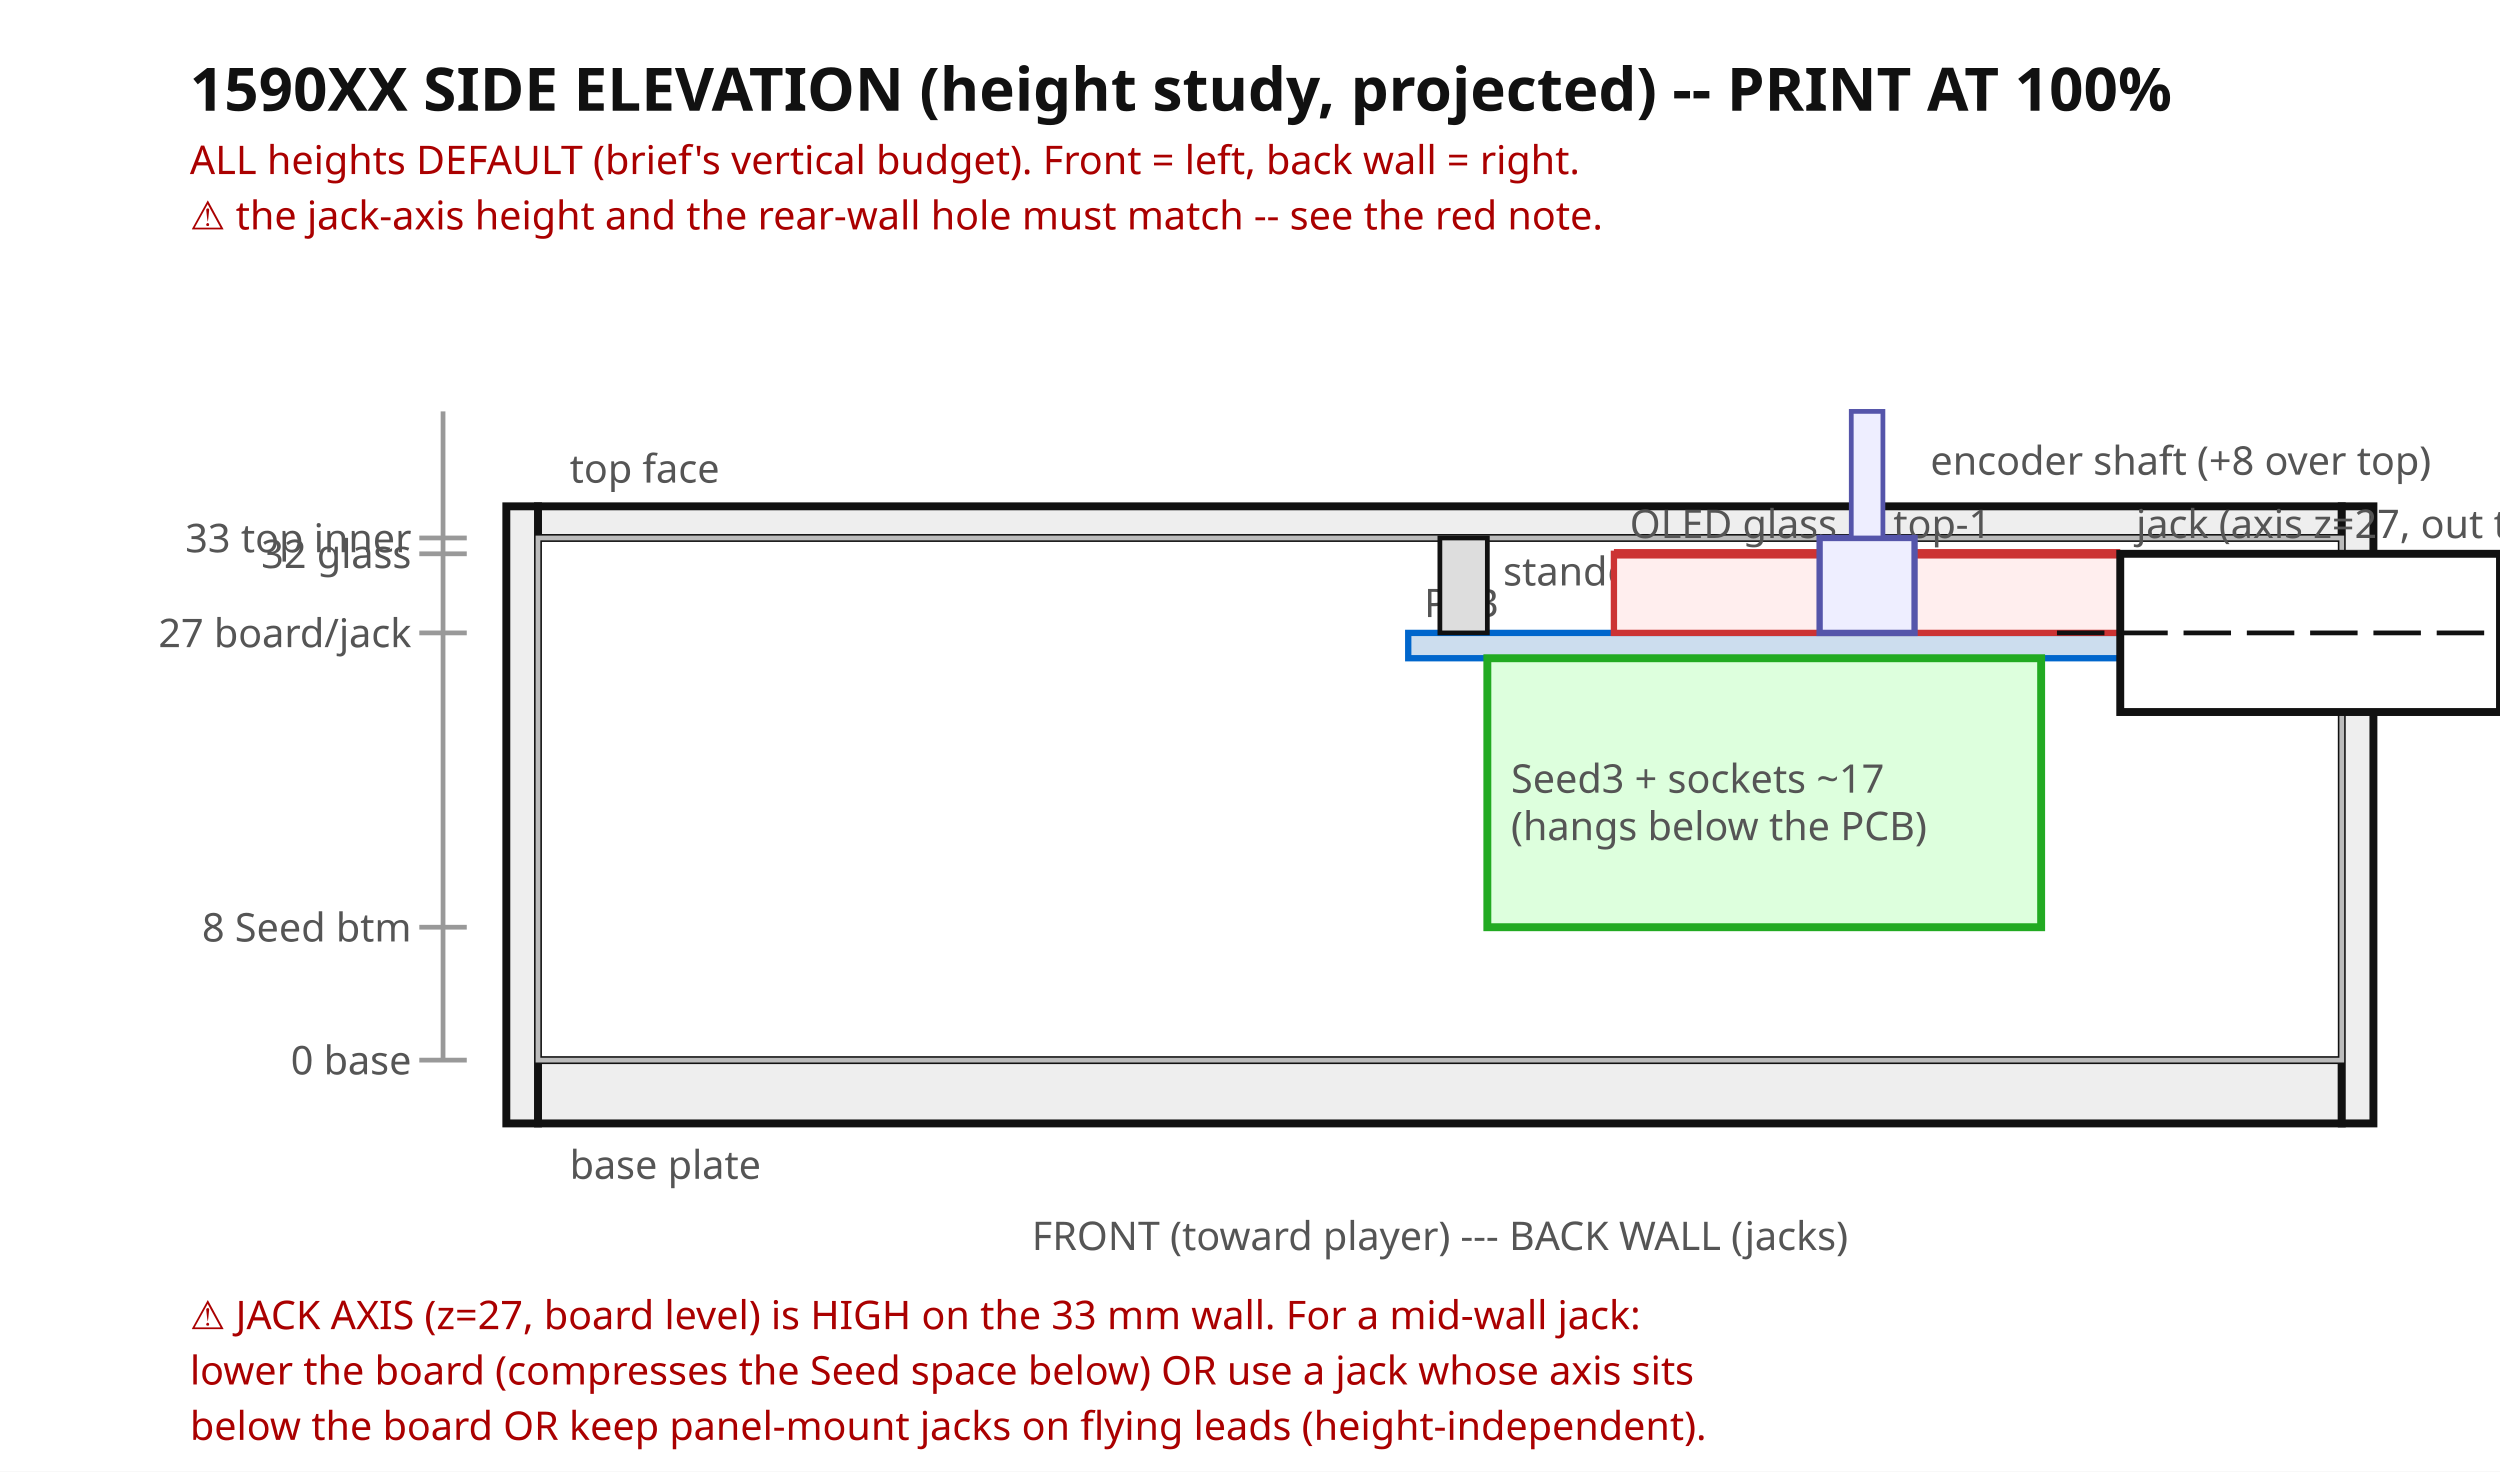
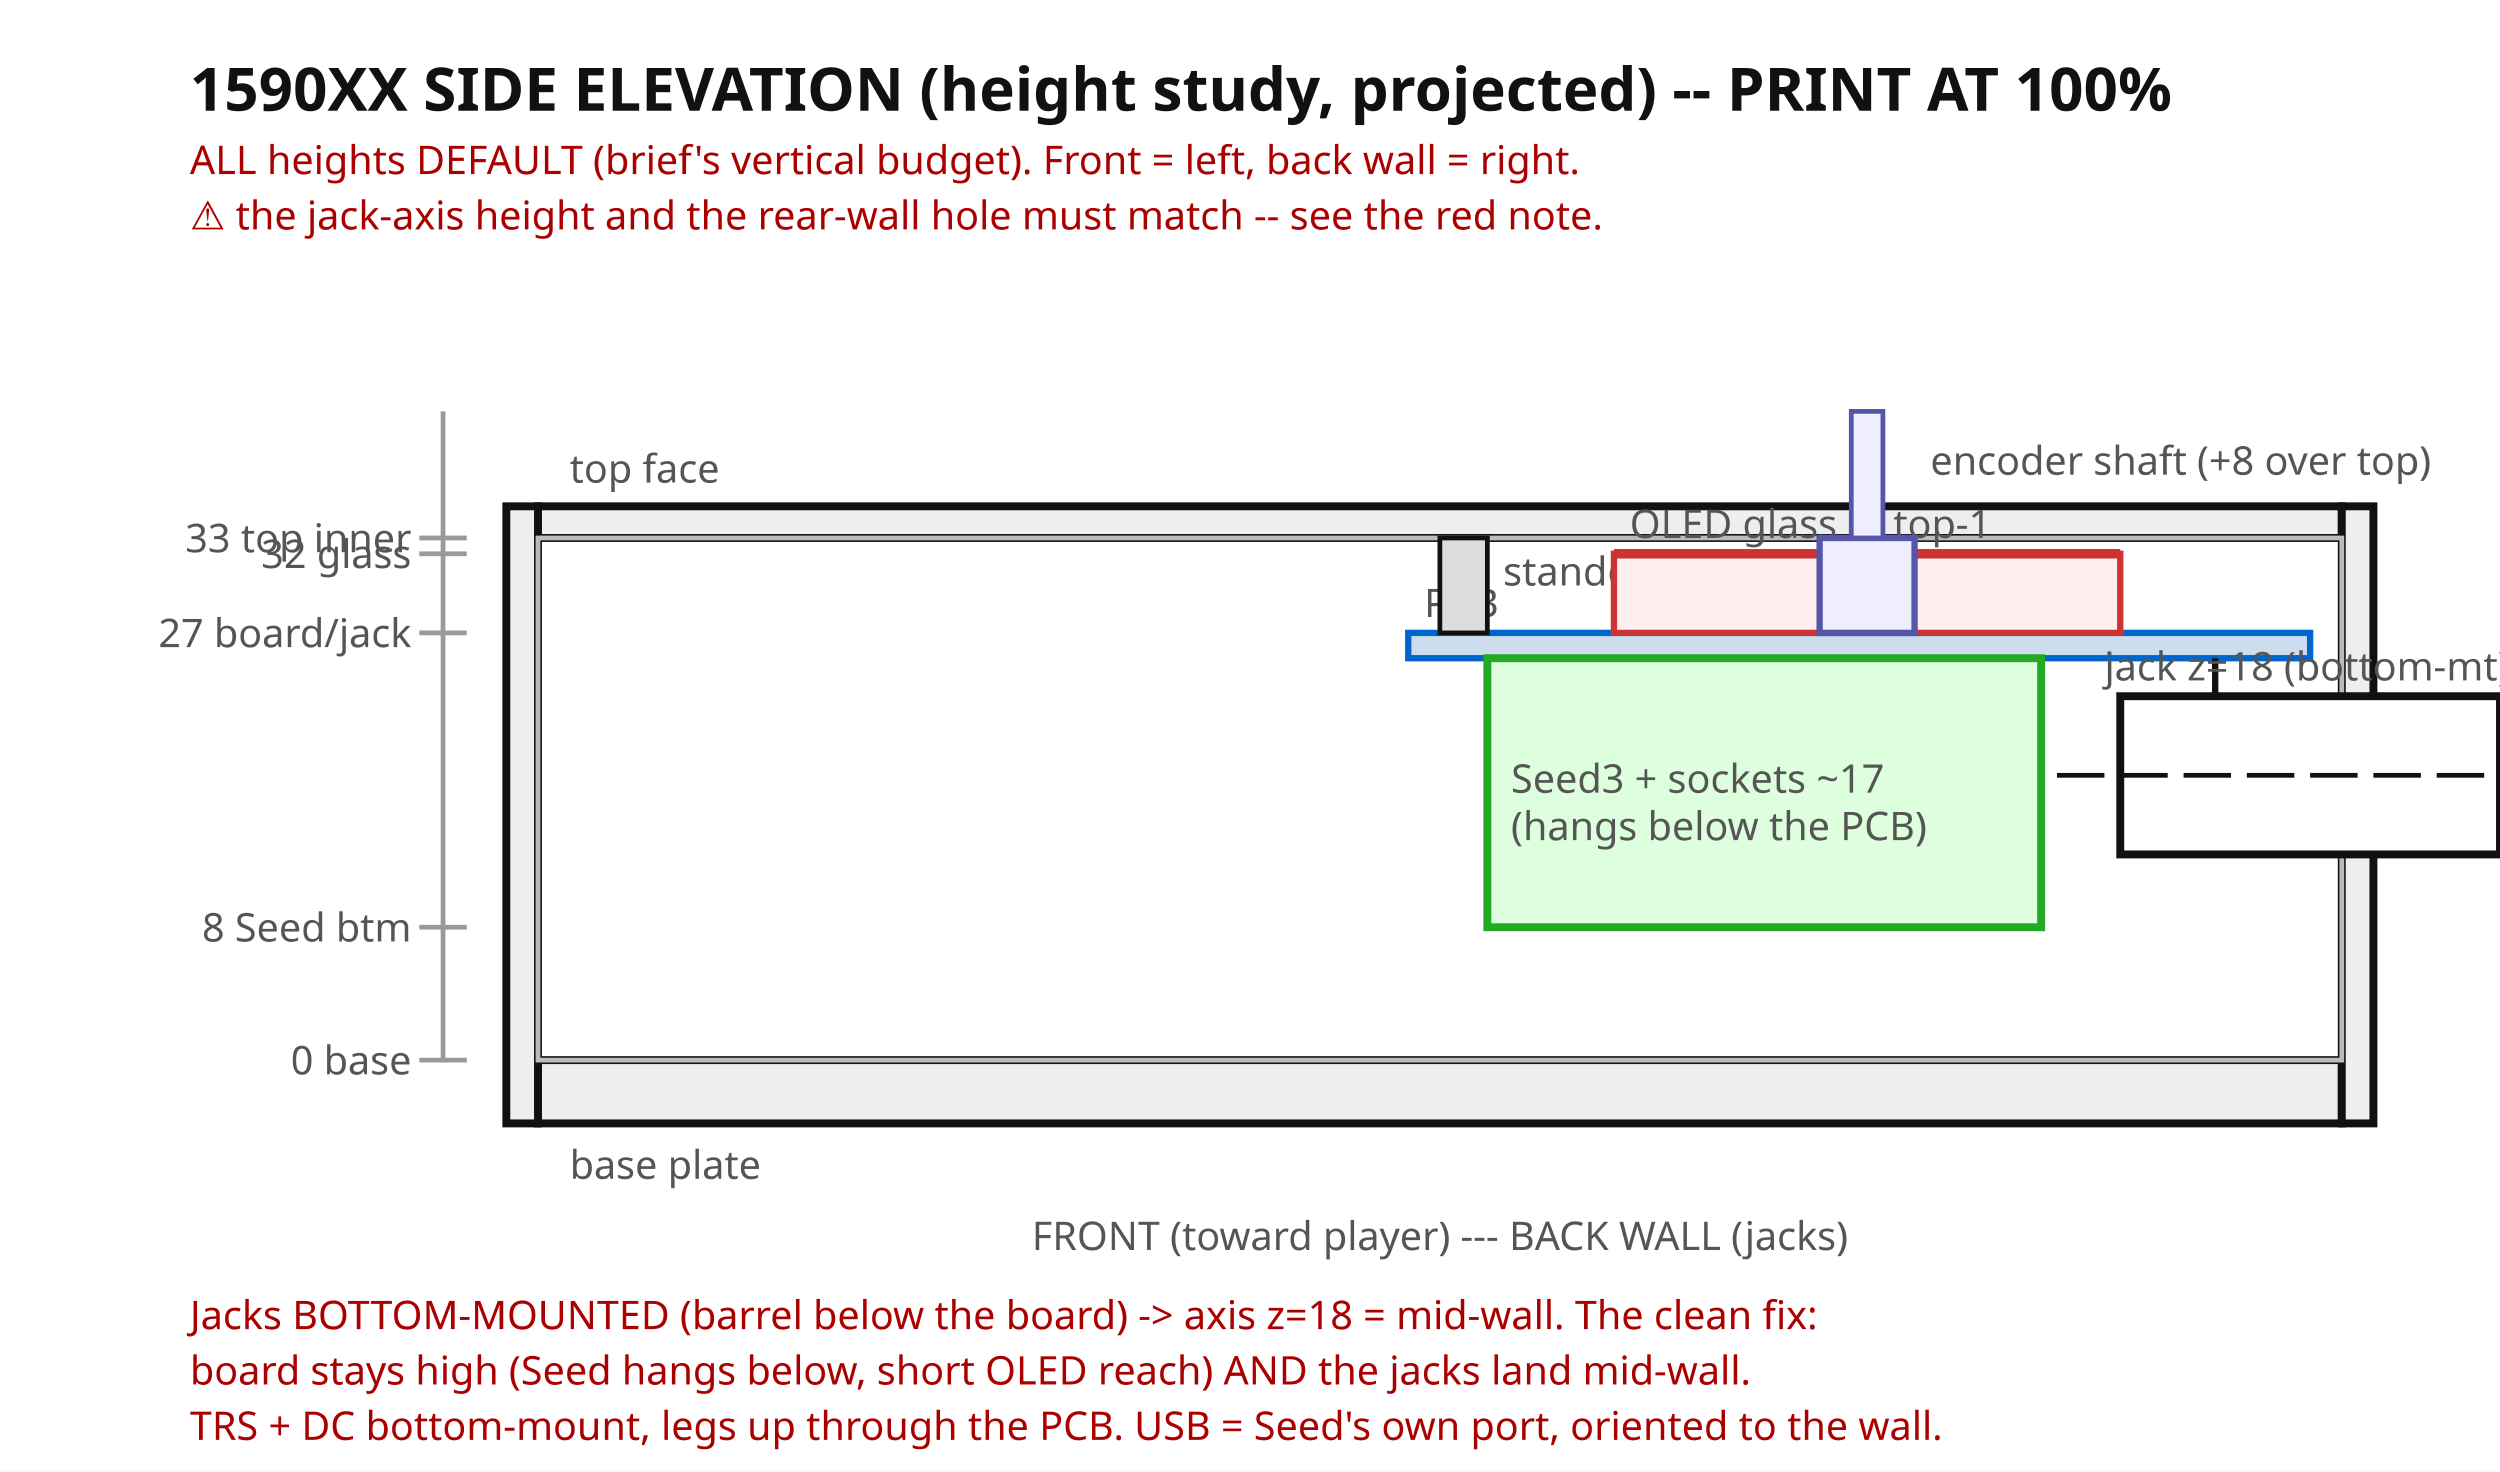
<svg xmlns="http://www.w3.org/2000/svg" width="158.0mm" height="93.0mm" viewBox="0 0 158.0 93.0">
  <style>text{font-family:sans-serif;fill:#111}.lbl{font-size:3px}.dim{font-size:2.5px;fill:#555}.ttl{font-size:3.8px;font-weight:bold}.note{font-size:2.5px;fill:#a00}</style>
  <rect x="0" y="0" width="158.0" height="93.0" fill="#fff" />
  <text x="12.00" y="7.00" class="ttl" text-anchor="start">1590XX SIDE ELEVATION (height study, projected) -- PRINT AT 100%</text>
  <text x="12.00" y="11.00" class="note" text-anchor="start">ALL heights DEFAULT (brief's vertical budget). Front = left, back wall = right.</text>
  <text x="12.00" y="14.50" class="note" text-anchor="start">⚠ the jack-axis height and the rear-wall hole must match -- see the red note.</text>
  <rect x="34.00" y="67.00" width="114.00" height="4.00" fill="#eee" stroke="#111" stroke-width="0.5" />
  <rect x="34.00" y="32.00" width="114.00" height="2.00" fill="#eee" stroke="#111" stroke-width="0.5" />
  <rect x="148.00" y="32.00" width="2.00" height="39.00" fill="#eee" stroke="#111" stroke-width="0.5" />
  <rect x="32.00" y="32.00" width="2.00" height="39.00" fill="#eee" stroke="#111" stroke-width="0.5" />
  <rect x="34.00" y="34.00" width="114.00" height="33.00" fill="none" stroke="#bbb" stroke-width="0.3" />
  <text x="36.00" y="30.50" class="dim" text-anchor="start">top face</text>
  <text x="36.00" y="74.50" class="dim" text-anchor="start">base plate</text>
  <text x="91.00" y="79.00" class="dim" text-anchor="middle">FRONT (toward player)   ---   BACK WALL (jacks)</text>
  <rect x="89.00" y="40.00" width="57.00" height="1.60" fill="#cde" stroke="#06c" stroke-width="0.4" />
  <text x="90.00" y="39.00" class="dim" text-anchor="start">PCB</text>
  <rect x="91.00" y="34.00" width="3.00" height="6.00" fill="#ddd" stroke="#111" stroke-width="0.3" />
  <text x="95.00" y="37.00" class="dim" text-anchor="start">standoff 6</text>
  <rect x="94.00" y="41.60" width="35.00" height="17.00" fill="#dfd" stroke="#2a2" stroke-width="0.5" />
  <text x="95.50" y="50.10" class="dim" text-anchor="start">Seed3 + sockets ~17</text>
  <text x="95.50" y="53.10" class="dim" text-anchor="start">(hangs below the PCB)</text>
  <rect x="102.00" y="35.00" width="32.00" height="5.00" fill="#fee" stroke="#c33" stroke-width="0.4" />
  <line x1="102.00" y1="35.00" x2="134.00" y2="35.00" stroke="#c33" stroke-width="0.6" />
  <text x="103.00" y="34.00" class="dim" text-anchor="start">OLED glass @ top-1</text>
  <rect x="115.00" y="34.00" width="6.00" height="6.00" fill="#eef" stroke="#55a" stroke-width="0.4" />
  <rect x="117.00" y="26.00" width="2.00" height="8.00" fill="#eef" stroke="#55a" stroke-width="0.3" />
  <text x="122.00" y="30.00" class="dim" text-anchor="start">encoder shaft (+8 over top)</text>
-   <rect x="134.00" y="35.00" width="24.00" height="10.00" fill="#fff" stroke="#111" stroke-width="0.5" />
-   <line x1="130.00" y1="40.00" x2="159.00" y2="40.00" stroke="#111" stroke-width="0.3" stroke-dasharray="3 1" />
-   <text x="135.00" y="34.00" class="dim" text-anchor="start">jack (axis z=27, out the back wall)</text>
+   <line x1="140.00" y1="41.60" x2="140.00" y2="44.00" stroke="#111" stroke-width="0.4" />
+   <rect x="134.00" y="44.00" width="24.00" height="10.00" fill="#fff" stroke="#111" stroke-width="0.5" />
+   <line x1="130.00" y1="49.00" x2="159.00" y2="49.00" stroke="#111" stroke-width="0.3" stroke-dasharray="3 1" />
+   <text x="133.00" y="43.00" class="dim" text-anchor="start">jack z=18 (bottom-mt)</text>
  <line x1="28.00" y1="67.00" x2="28.00" y2="26.00" stroke="#999" stroke-width="0.3" />
  <line x1="26.50" y1="67.00" x2="29.50" y2="67.00" stroke="#999" stroke-width="0.3" />
  <text x="26.00" y="67.90" class="dim" text-anchor="end">0 base</text>
  <line x1="26.50" y1="58.60" x2="29.50" y2="58.60" stroke="#999" stroke-width="0.3" />
  <text x="26.00" y="59.50" class="dim" text-anchor="end">8 Seed btm</text>
  <line x1="26.50" y1="40.00" x2="29.50" y2="40.00" stroke="#999" stroke-width="0.3" />
  <text x="26.00" y="40.90" class="dim" text-anchor="end">27 board/jack</text>
  <line x1="26.50" y1="35.00" x2="29.50" y2="35.00" stroke="#999" stroke-width="0.3" />
  <text x="26.00" y="35.90" class="dim" text-anchor="end">32 glass</text>
  <line x1="26.50" y1="34.00" x2="29.50" y2="34.00" stroke="#999" stroke-width="0.3" />
  <text x="26.00" y="34.90" class="dim" text-anchor="end">33 top inner</text>
-   <text x="12.00" y="84.00" class="note" text-anchor="start">⚠ JACK AXIS (z=27, board level) is HIGH on the 33 mm wall. For a mid-wall jack:</text>
-   <text x="12.00" y="87.50" class="note" text-anchor="start">   lower the board (compresses the Seed space below) OR use a jack whose axis sits</text>
-   <text x="12.00" y="91.00" class="note" text-anchor="start">   below the board OR keep panel-mount jacks on flying leads (height-independent).</text>
+   <text x="12.00" y="84.00" class="note" text-anchor="start">Jacks BOTTOM-MOUNTED (barrel below the board) -&gt; axis z=18 = mid-wall. The clean fix:</text>
+   <text x="12.00" y="87.50" class="note" text-anchor="start">  board stays high (Seed hangs below, short OLED reach) AND the jacks land mid-wall.</text>
+   <text x="12.00" y="91.00" class="note" text-anchor="start">  TRS + DC bottom-mount, legs up through the PCB. USB = Seed's own port, oriented to the wall.</text>
  <text x="12.00" y="95.00" class="dim" text-anchor="start">Budget: Seed-on-sockets (~17) + standoff (6) nearly fills the 33 mm; ~8 mm spare over base.</text>
  <line x1="12.00" y1="100.00" x2="112.00" y2="100.00" stroke="#111" stroke-width="0.4" />
  <line x1="12.00" y1="98.00" x2="12.00" y2="102.00" stroke="#111" stroke-width="0.3" />
  <line x1="22.00" y1="98.00" x2="22.00" y2="102.00" stroke="#111" stroke-width="0.3" />
  <line x1="32.00" y1="98.00" x2="32.00" y2="102.00" stroke="#111" stroke-width="0.3" />
  <line x1="42.00" y1="98.00" x2="42.00" y2="102.00" stroke="#111" stroke-width="0.3" />
  <line x1="52.00" y1="98.00" x2="52.00" y2="102.00" stroke="#111" stroke-width="0.3" />
  <line x1="62.00" y1="98.00" x2="62.00" y2="102.00" stroke="#111" stroke-width="0.3" />
  <line x1="72.00" y1="98.00" x2="72.00" y2="102.00" stroke="#111" stroke-width="0.3" />
  <line x1="82.00" y1="98.00" x2="82.00" y2="102.00" stroke="#111" stroke-width="0.3" />
  <line x1="92.00" y1="98.00" x2="92.00" y2="102.00" stroke="#111" stroke-width="0.3" />
  <line x1="102.00" y1="98.00" x2="102.00" y2="102.00" stroke="#111" stroke-width="0.3" />
  <line x1="112.00" y1="98.00" x2="112.00" y2="102.00" stroke="#111" stroke-width="0.3" />
  <text x="62.00" y="105.00" class="note" text-anchor="middle">this bar MUST measure 100.0 mm</text>
</svg>
